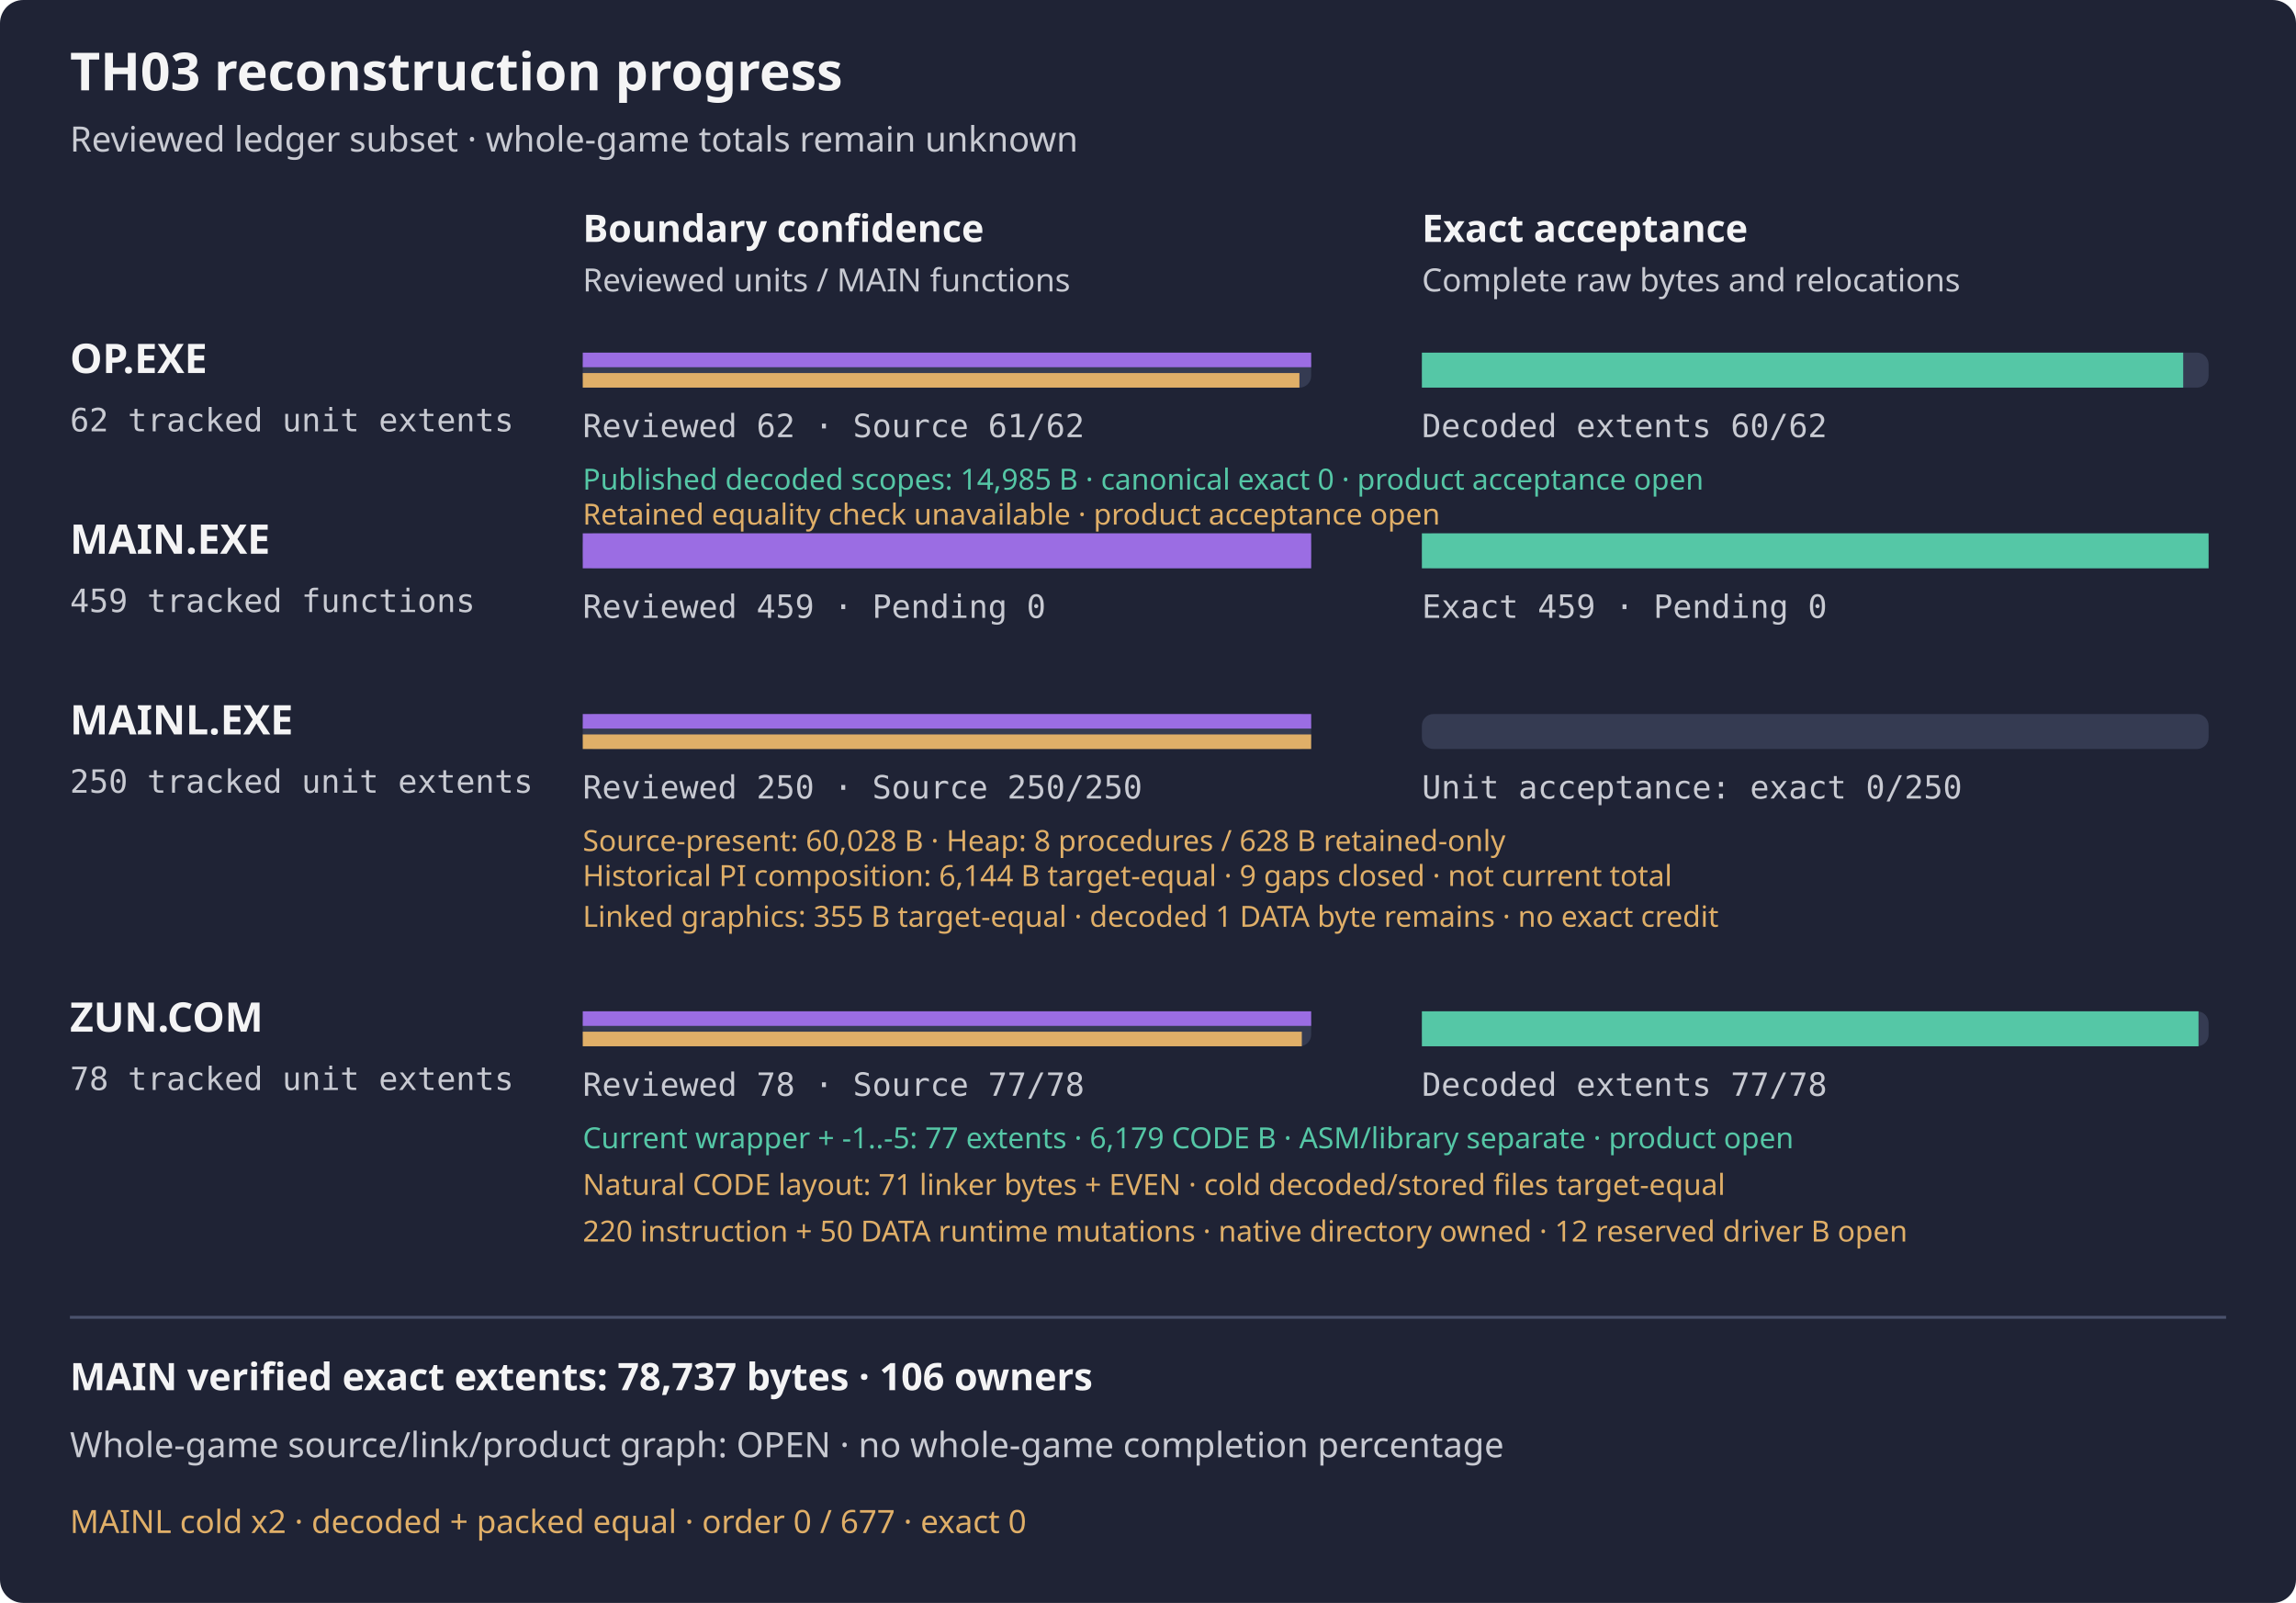
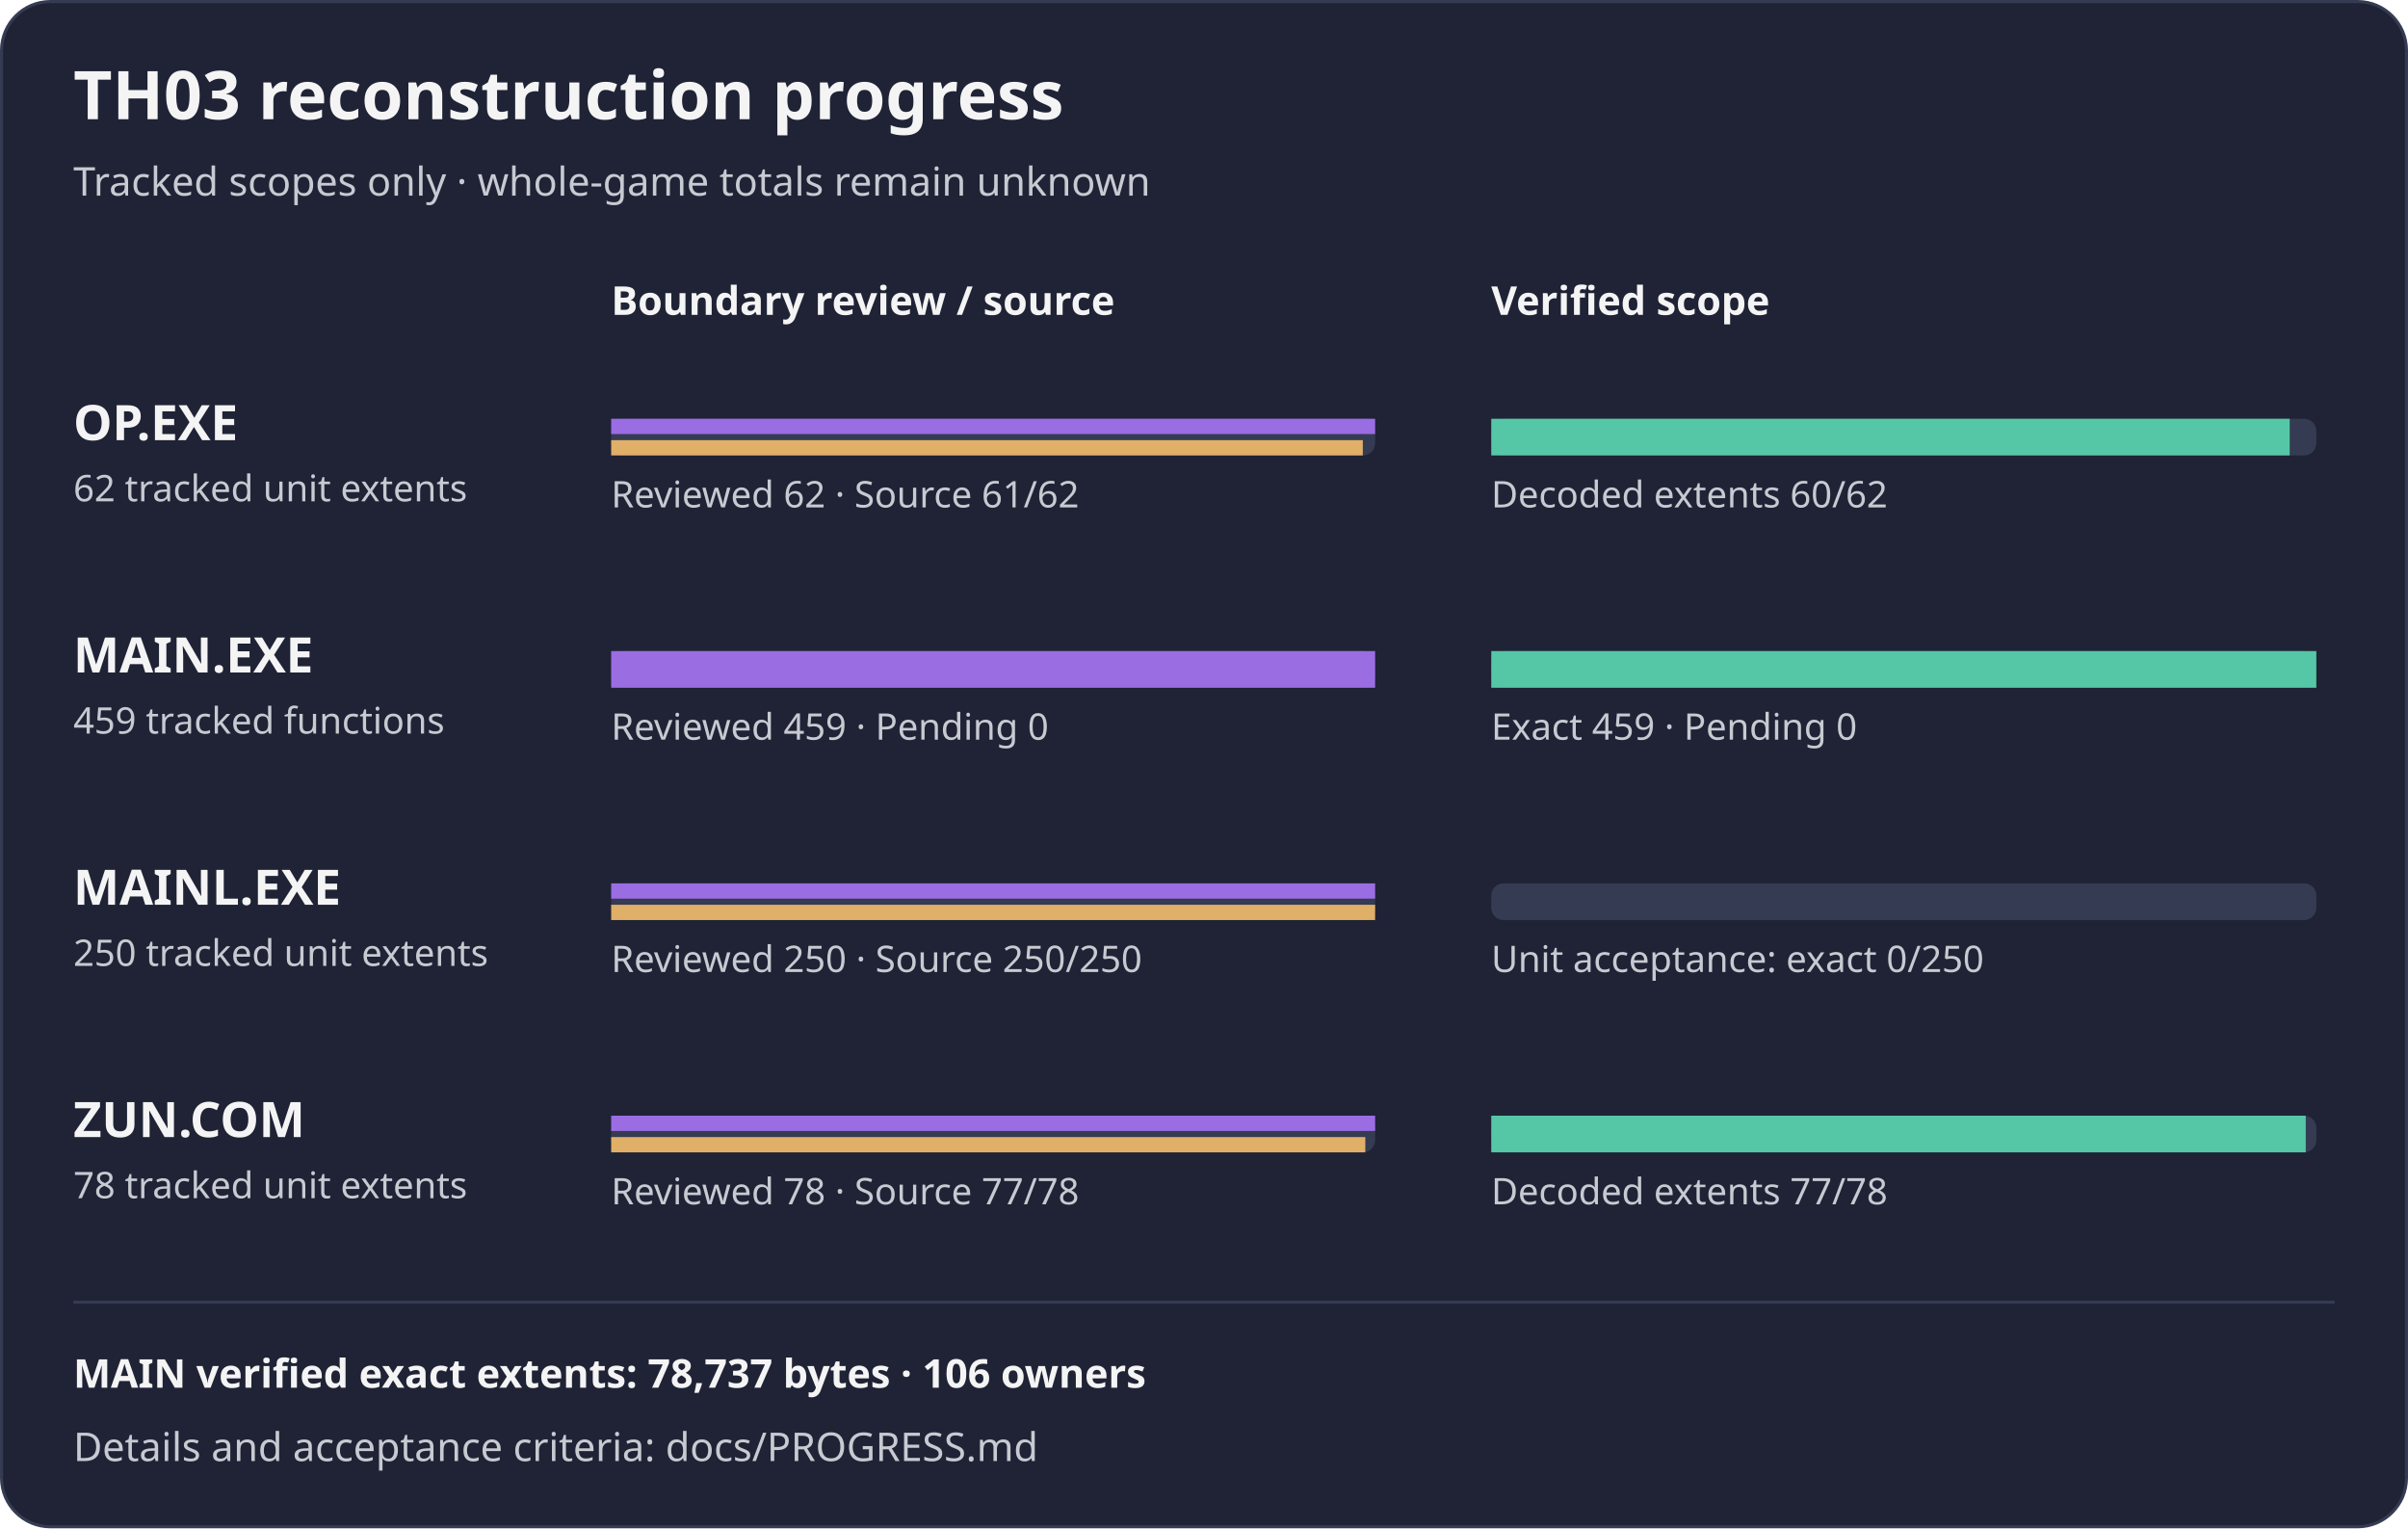
- <svg xmlns="http://www.w3.org/2000/svg" width="788" height="550" viewBox="0 0 788 550" role="img" aria-label="TH03 reviewed subset reconstruction progress">
-   <rect width="788" height="550" rx="8" fill="#1f2335" />
-   <text x="24" y="31" fill="#f4f4f5" font-family="sans-serif" font-size="18" font-weight="600">TH03 reconstruction progress</text>
-   <text x="24" y="52" fill="#c8cad2" font-family="sans-serif" font-size="12">Reviewed ledger subset · whole-game totals remain unknown</text>
-   <text x="200" y="83" fill="#f4f4f5" font-family="sans-serif" font-size="13" font-weight="600">Boundary confidence</text>
-   <text x="488" y="83" fill="#f4f4f5" font-family="sans-serif" font-size="13" font-weight="600">Exact acceptance</text>
-   <text x="200" y="100" fill="#c8cad2" font-family="sans-serif" font-size="11">Reviewed units / MAIN functions</text>
-   <text x="488" y="100" fill="#c8cad2" font-family="sans-serif" font-size="11">Complete raw bytes and relocations</text>
+ <svg xmlns="http://www.w3.org/2000/svg" width="788" height="500" viewBox="0 0 788 500" role="img" aria-label="TH03 reviewed subset reconstruction progress">
+   <rect x="0.5" y="0.5" width="787" height="499" rx="16" fill="#1f2335" stroke="#353b52" />
+   <text x="24" y="39" fill="#f4f4f5" font-family="sans-serif" font-size="22" font-weight="600">TH03 reconstruction progress</text>
+   <text x="24" y="64" fill="#c8cad2" font-family="sans-serif" font-size="13">Tracked scopes only · whole-game totals remain unknown</text>
+   <text x="200" y="103" fill="#f4f4f5" font-family="sans-serif" font-size="13" font-weight="600">Boundary review / source</text>
+   <text x="488" y="103" fill="#f4f4f5" font-family="sans-serif" font-size="13" font-weight="600">Verified scope</text>
  <g aria-label="OP.EXE bars count tracked unit extents, not functions; source-present is not exact">
-     <text x="24" y="128" fill="#f4f4f5" font-family="sans-serif" font-size="14" font-weight="600">OP.EXE</text>
-     <text x="24" y="148" fill="#c8cad2" font-family="monospace" font-size="11">62 tracked unit extents</text>
-     <rect x="200" y="121" width="250" height="12" rx="4" fill="#353b52" />
-     <rect x="488" y="121" width="270" height="12" rx="4" fill="#353b52" />
-     <rect x="200" y="121" width="250.00" height="5" fill="#9b6de3" />
-     <rect x="200" y="128" width="245.97" height="5" fill="#e0af68" />
-     <rect x="488" y="121" width="261.29" height="12" fill="#55c7a6" />
-     <text x="200" y="150" fill="#c8cad2" font-family="monospace" font-size="11">Reviewed 62 · Source 61/62</text>
-     <text x="488" y="150" fill="#c8cad2" font-family="monospace" font-size="11">Decoded extents 60/62</text>
+     <text x="24" y="144" fill="#f4f4f5" font-family="sans-serif" font-size="16" font-weight="600">OP.EXE</text>
+     <text x="24" y="164" fill="#c8cad2" font-family="sans-serif" font-size="12">62 tracked unit extents</text>
+     <rect x="200" y="137" width="250" height="12" rx="4" fill="#353b52" />
+     <rect x="488" y="137" width="270" height="12" rx="4" fill="#353b52" />
+     <rect x="200" y="137" width="250.00" height="5" fill="#9b6de3" />
+     <rect x="200" y="144" width="245.97" height="5" fill="#e0af68" />
+     <rect x="488" y="137" width="261.29" height="12" fill="#55c7a6" />
+     <text x="200" y="166" fill="#c8cad2" font-family="sans-serif" font-size="12">Reviewed 62 · Source 61/62</text>
+     <text x="488" y="166" fill="#c8cad2" font-family="sans-serif" font-size="12">Decoded extents 60/62</text>
  </g>
-   <text x="200" y="168" fill="#55c7a6" font-family="sans-serif" font-size="10">Published decoded scopes: 14,985 B · canonical exact 0 · product acceptance open</text>
-   <text x="200" y="180" fill="#e0af68" font-family="sans-serif" font-size="10">Retained equality check unavailable · product acceptance open</text>
-   <text x="24" y="190" fill="#f4f4f5" font-family="sans-serif" font-size="14" font-weight="600">MAIN.EXE</text>
-   <text x="24" y="210" fill="#c8cad2" font-family="monospace" font-size="11">459 tracked functions</text>
-   <rect x="200" y="183" width="250" height="12" rx="4" fill="#353b52" />
-   <rect x="488" y="183" width="270" height="12" rx="4" fill="#353b52" />
-   <rect x="200" y="183" width="250.00" height="12" fill="#9b6de3" />
-   <rect x="488" y="183" width="270.00" height="12" fill="#55c7a6" />
-   <text x="200" y="212" fill="#c8cad2" font-family="monospace" font-size="11">Reviewed 459 · Pending 0</text>
-   <text x="488" y="212" fill="#c8cad2" font-family="monospace" font-size="11">Exact 459 · Pending 0</text>
+   <text x="24" y="220" fill="#f4f4f5" font-family="sans-serif" font-size="16" font-weight="600">MAIN.EXE</text>
+   <text x="24" y="240" fill="#c8cad2" font-family="sans-serif" font-size="12">459 tracked functions</text>
+   <rect x="200" y="213" width="250" height="12" rx="4" fill="#353b52" />
+   <rect x="488" y="213" width="270" height="12" rx="4" fill="#353b52" />
+   <rect x="200" y="213" width="250.00" height="12" fill="#9b6de3" />
+   <rect x="488" y="213" width="270.00" height="12" fill="#55c7a6" />
+   <text x="200" y="242" fill="#c8cad2" font-family="sans-serif" font-size="12">Reviewed 459 · Pending 0</text>
+   <text x="488" y="242" fill="#c8cad2" font-family="sans-serif" font-size="12">Exact 459 · Pending 0</text>
  <g aria-label="MAINL bars count tracked unit extents, not functions; source-present is not exact">
-     <text x="24" y="252" fill="#f4f4f5" font-family="sans-serif" font-size="14" font-weight="600">MAINL.EXE</text>
-     <text x="24" y="272" fill="#c8cad2" font-family="monospace" font-size="11">250 tracked unit extents</text>
-     <rect x="200" y="245" width="250" height="12" rx="4" fill="#353b52" />
-     <rect x="488" y="245" width="270" height="12" rx="4" fill="#353b52" />
-     <rect x="200" y="245" width="250.00" height="5" fill="#9b6de3" />
-     <rect x="200" y="252" width="250.00" height="5" fill="#e0af68" />
-     <rect x="488" y="245" width="0.00" height="12" fill="#55c7a6" />
-     <text x="200" y="274" fill="#c8cad2" font-family="monospace" font-size="11">Reviewed 250 · Source 250/250</text>
-     <text x="488" y="274" fill="#c8cad2" font-family="monospace" font-size="11">Unit acceptance: exact 0/250</text>
-     <text x="200" y="292" fill="#e0af68" font-family="sans-serif" font-size="10">Source-present: 60,028 B · Heap: 8 procedures / 628 B retained-only</text>
+     <text x="24" y="296" fill="#f4f4f5" font-family="sans-serif" font-size="16" font-weight="600">MAINL.EXE</text>
+     <text x="24" y="316" fill="#c8cad2" font-family="sans-serif" font-size="12">250 tracked unit extents</text>
+     <rect x="200" y="289" width="250" height="12" rx="4" fill="#353b52" />
+     <rect x="488" y="289" width="270" height="12" rx="4" fill="#353b52" />
+     <rect x="200" y="289" width="250.00" height="5" fill="#9b6de3" />
+     <rect x="200" y="296" width="250.00" height="5" fill="#e0af68" />
+     <rect x="488" y="289" width="0.00" height="12" fill="#55c7a6" />
+     <text x="200" y="318" fill="#c8cad2" font-family="sans-serif" font-size="12">Reviewed 250 · Source 250/250</text>
+     <text x="488" y="318" fill="#c8cad2" font-family="sans-serif" font-size="12">Unit acceptance: exact 0/250</text>
  </g>
-   <text x="200" y="304" fill="#e0af68" font-family="sans-serif" font-size="10">Historical PI composition: 6,144 B target-equal · 9 gaps closed · not current total</text>
-   <text x="200" y="318" fill="#e0af68" font-family="sans-serif" font-size="10">Linked graphics: 355 B target-equal · decoded 1 DATA byte remains · no exact credit</text>
  <g aria-label="ZUN.COM bars count tracked unit extents, not functions; source-present is not exact">
-     <text x="24" y="354" fill="#f4f4f5" font-family="sans-serif" font-size="14" font-weight="600">ZUN.COM</text>
-     <text x="24" y="374" fill="#c8cad2" font-family="monospace" font-size="11">78 tracked unit extents</text>
-     <rect x="200" y="347" width="250" height="12" rx="4" fill="#353b52" />
-     <rect x="488" y="347" width="270" height="12" rx="4" fill="#353b52" />
-     <rect x="200" y="347" width="250.00" height="5" fill="#9b6de3" />
-     <rect x="200" y="354" width="246.79" height="5" fill="#e0af68" />
-     <rect x="488" y="347" width="266.54" height="12" fill="#55c7a6" />
-     <text x="200" y="376" fill="#c8cad2" font-family="monospace" font-size="11">Reviewed 78 · Source 77/78</text>
-     <text x="488" y="376" fill="#c8cad2" font-family="monospace" font-size="11">Decoded extents 77/78</text>
+     <text x="24" y="372" fill="#f4f4f5" font-family="sans-serif" font-size="16" font-weight="600">ZUN.COM</text>
+     <text x="24" y="392" fill="#c8cad2" font-family="sans-serif" font-size="12">78 tracked unit extents</text>
+     <rect x="200" y="365" width="250" height="12" rx="4" fill="#353b52" />
+     <rect x="488" y="365" width="270" height="12" rx="4" fill="#353b52" />
+     <rect x="200" y="365" width="250.00" height="5" fill="#9b6de3" />
+     <rect x="200" y="372" width="246.79" height="5" fill="#e0af68" />
+     <rect x="488" y="365" width="266.54" height="12" fill="#55c7a6" />
+     <text x="200" y="394" fill="#c8cad2" font-family="sans-serif" font-size="12">Reviewed 78 · Source 77/78</text>
+     <text x="488" y="394" fill="#c8cad2" font-family="sans-serif" font-size="12">Decoded extents 77/78</text>
  </g>
-   <text x="200" y="394" fill="#55c7a6" font-family="sans-serif" font-size="10">Current wrapper + -1..-5: 77 extents · 6,179 CODE B · ASM/library separate · product open</text>
-   <text x="200" y="410" fill="#e0af68" font-family="sans-serif" font-size="10">Natural CODE layout: 71 linker bytes + EVEN · cold decoded/stored files target-equal</text>
-   <text x="200" y="426" fill="#e0af68" font-family="sans-serif" font-size="10">220 instruction + 50 DATA runtime mutations · native directory owned · 12 reserved driver B open</text>
-   <path d="M24 452 H764" stroke="#4b526d" />
-   <text x="24" y="477" fill="#f4f4f5" font-family="sans-serif" font-size="13" font-weight="600">MAIN verified exact extents: 78,737 bytes · 106 owners</text>
-   <text x="24" y="500" fill="#c8cad2" font-family="sans-serif" font-size="12">Whole-game source/link/product graph: OPEN · no whole-game completion percentage</text>
-   <text x="24" y="526" fill="#e0af68" font-family="sans-serif" font-size="11">MAINL cold x2 · decoded + packed equal · order 0 / 677 · exact 0</text>
+   <path d="M24 426 H764" stroke="#353b52" />
+   <text x="24" y="454" fill="#f4f4f5" font-family="sans-serif" font-size="13" font-weight="600">MAIN verified exact extents: 78,737 bytes · 106 owners</text>
+   <text x="24" y="478" fill="#c8cad2" font-family="sans-serif" font-size="13">Details and acceptance criteria: docs/PROGRESS.md</text>
</svg>
